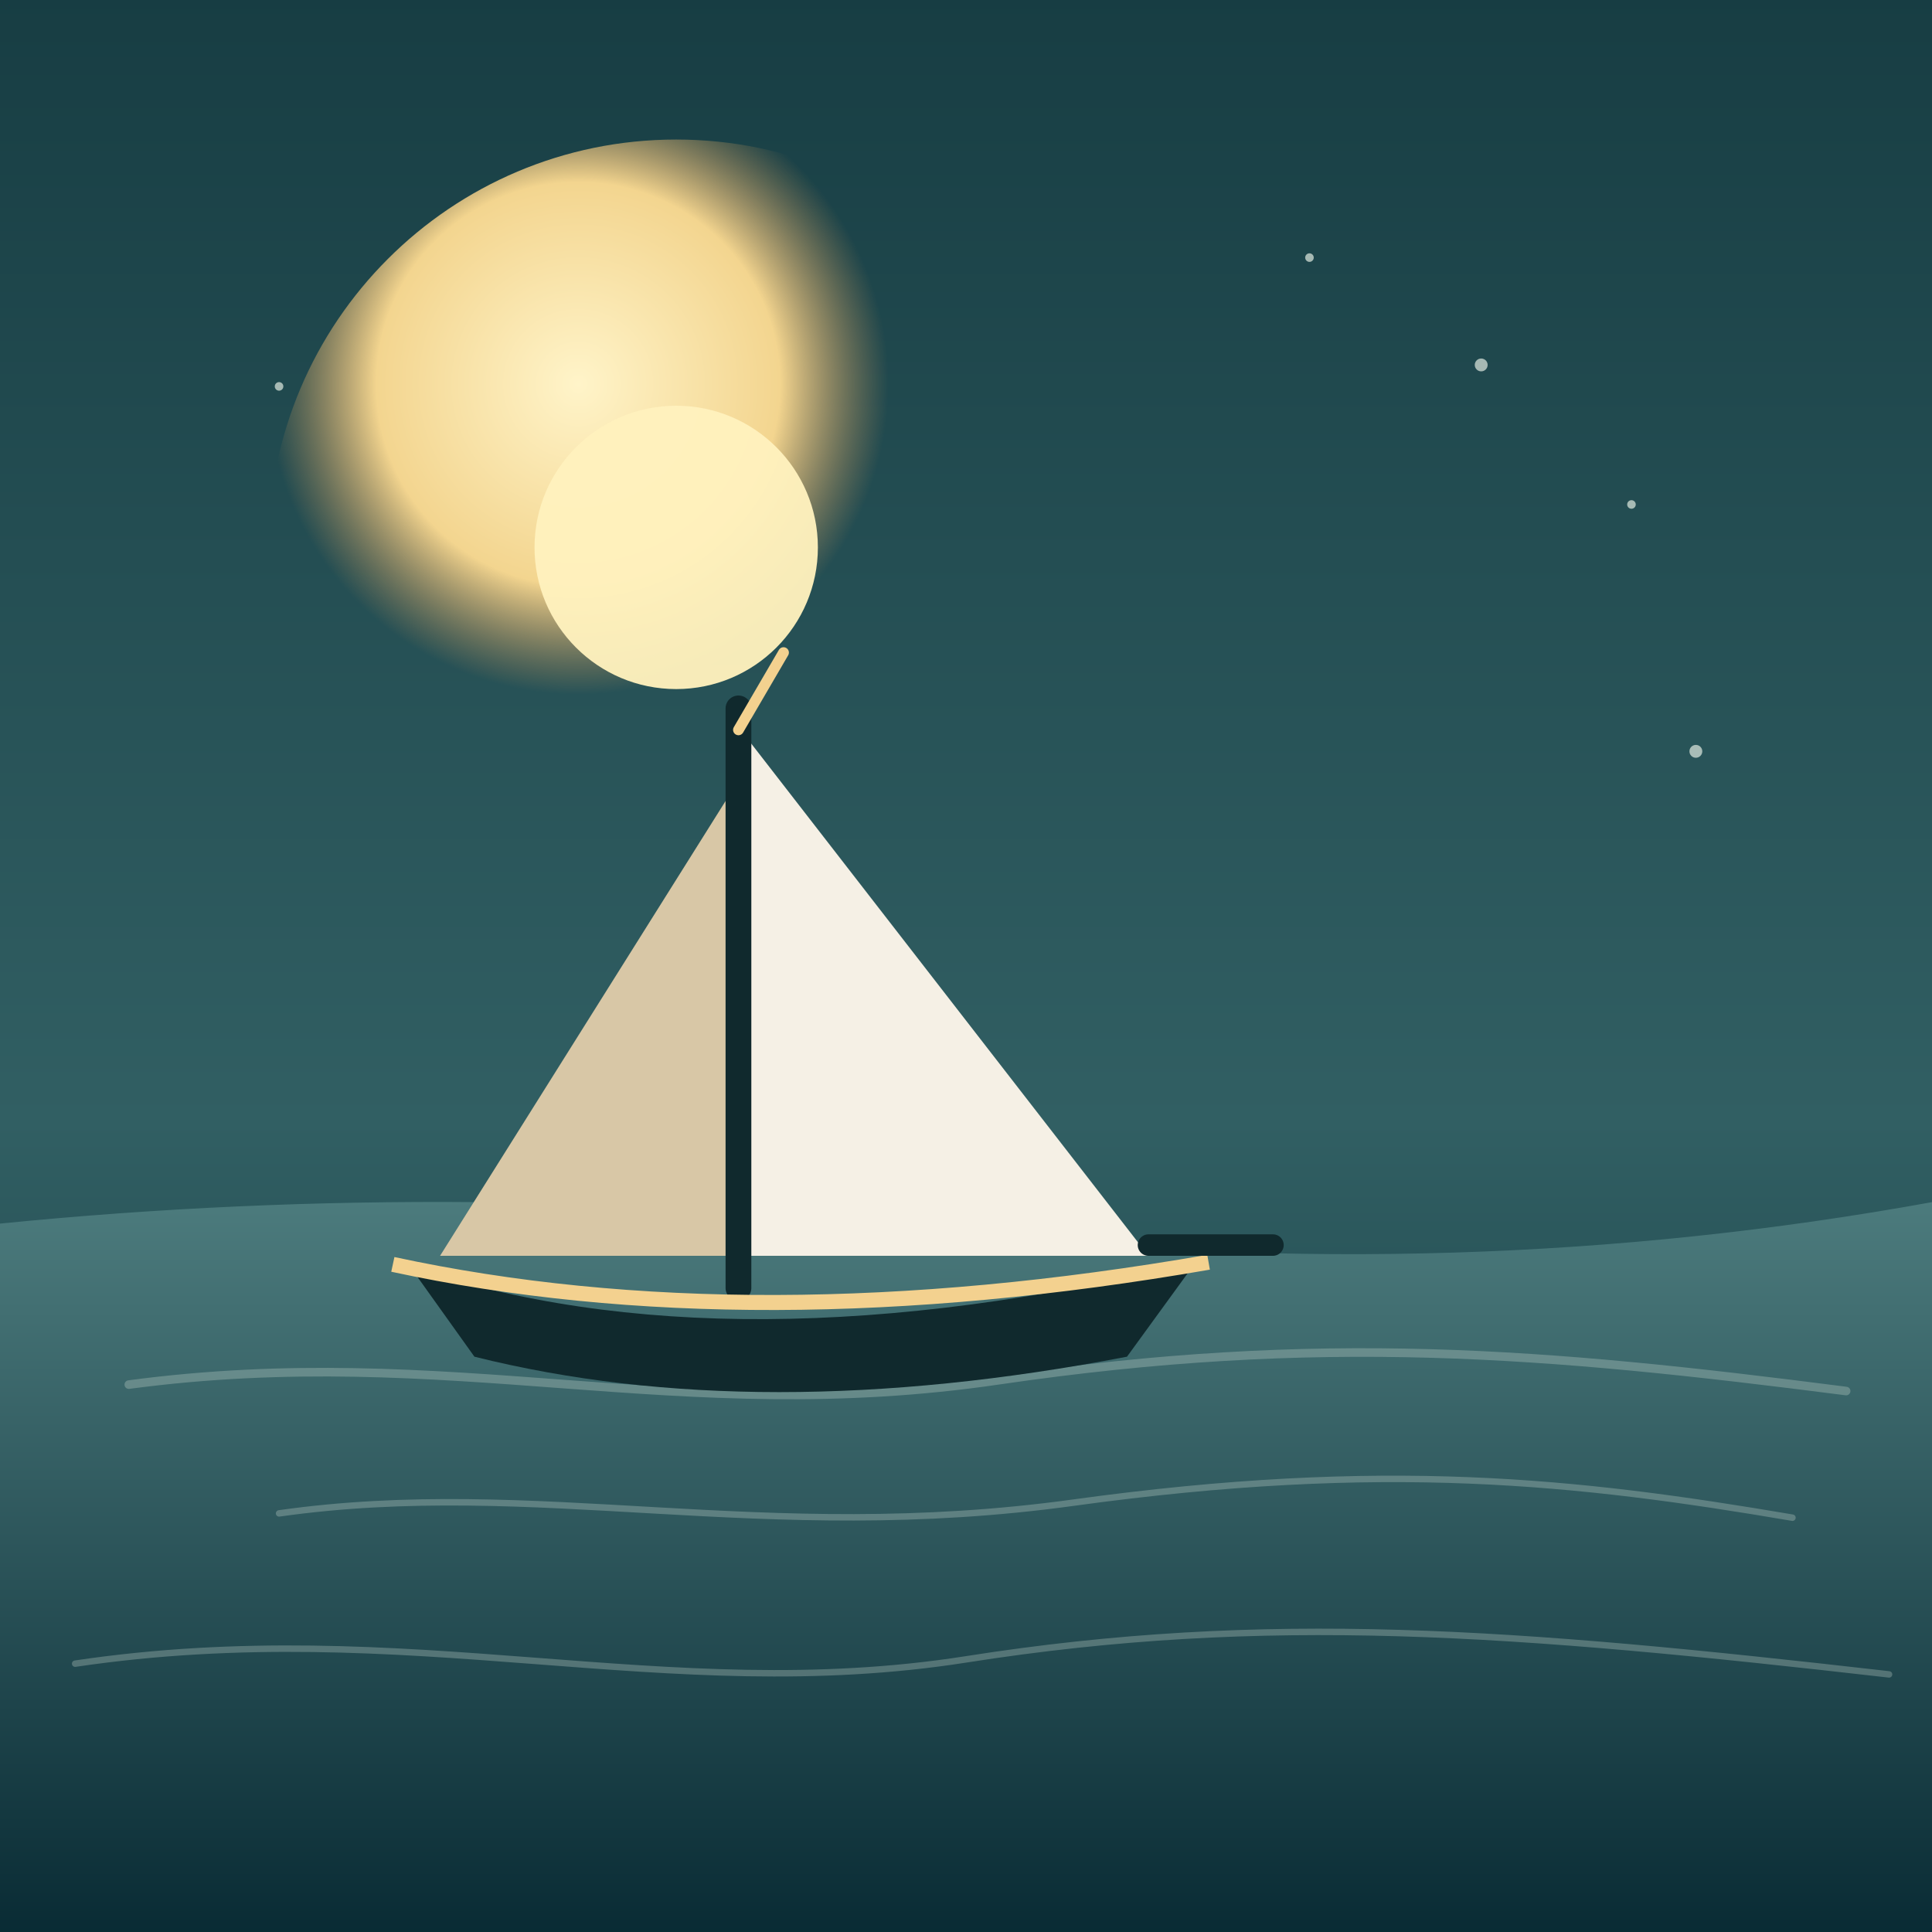
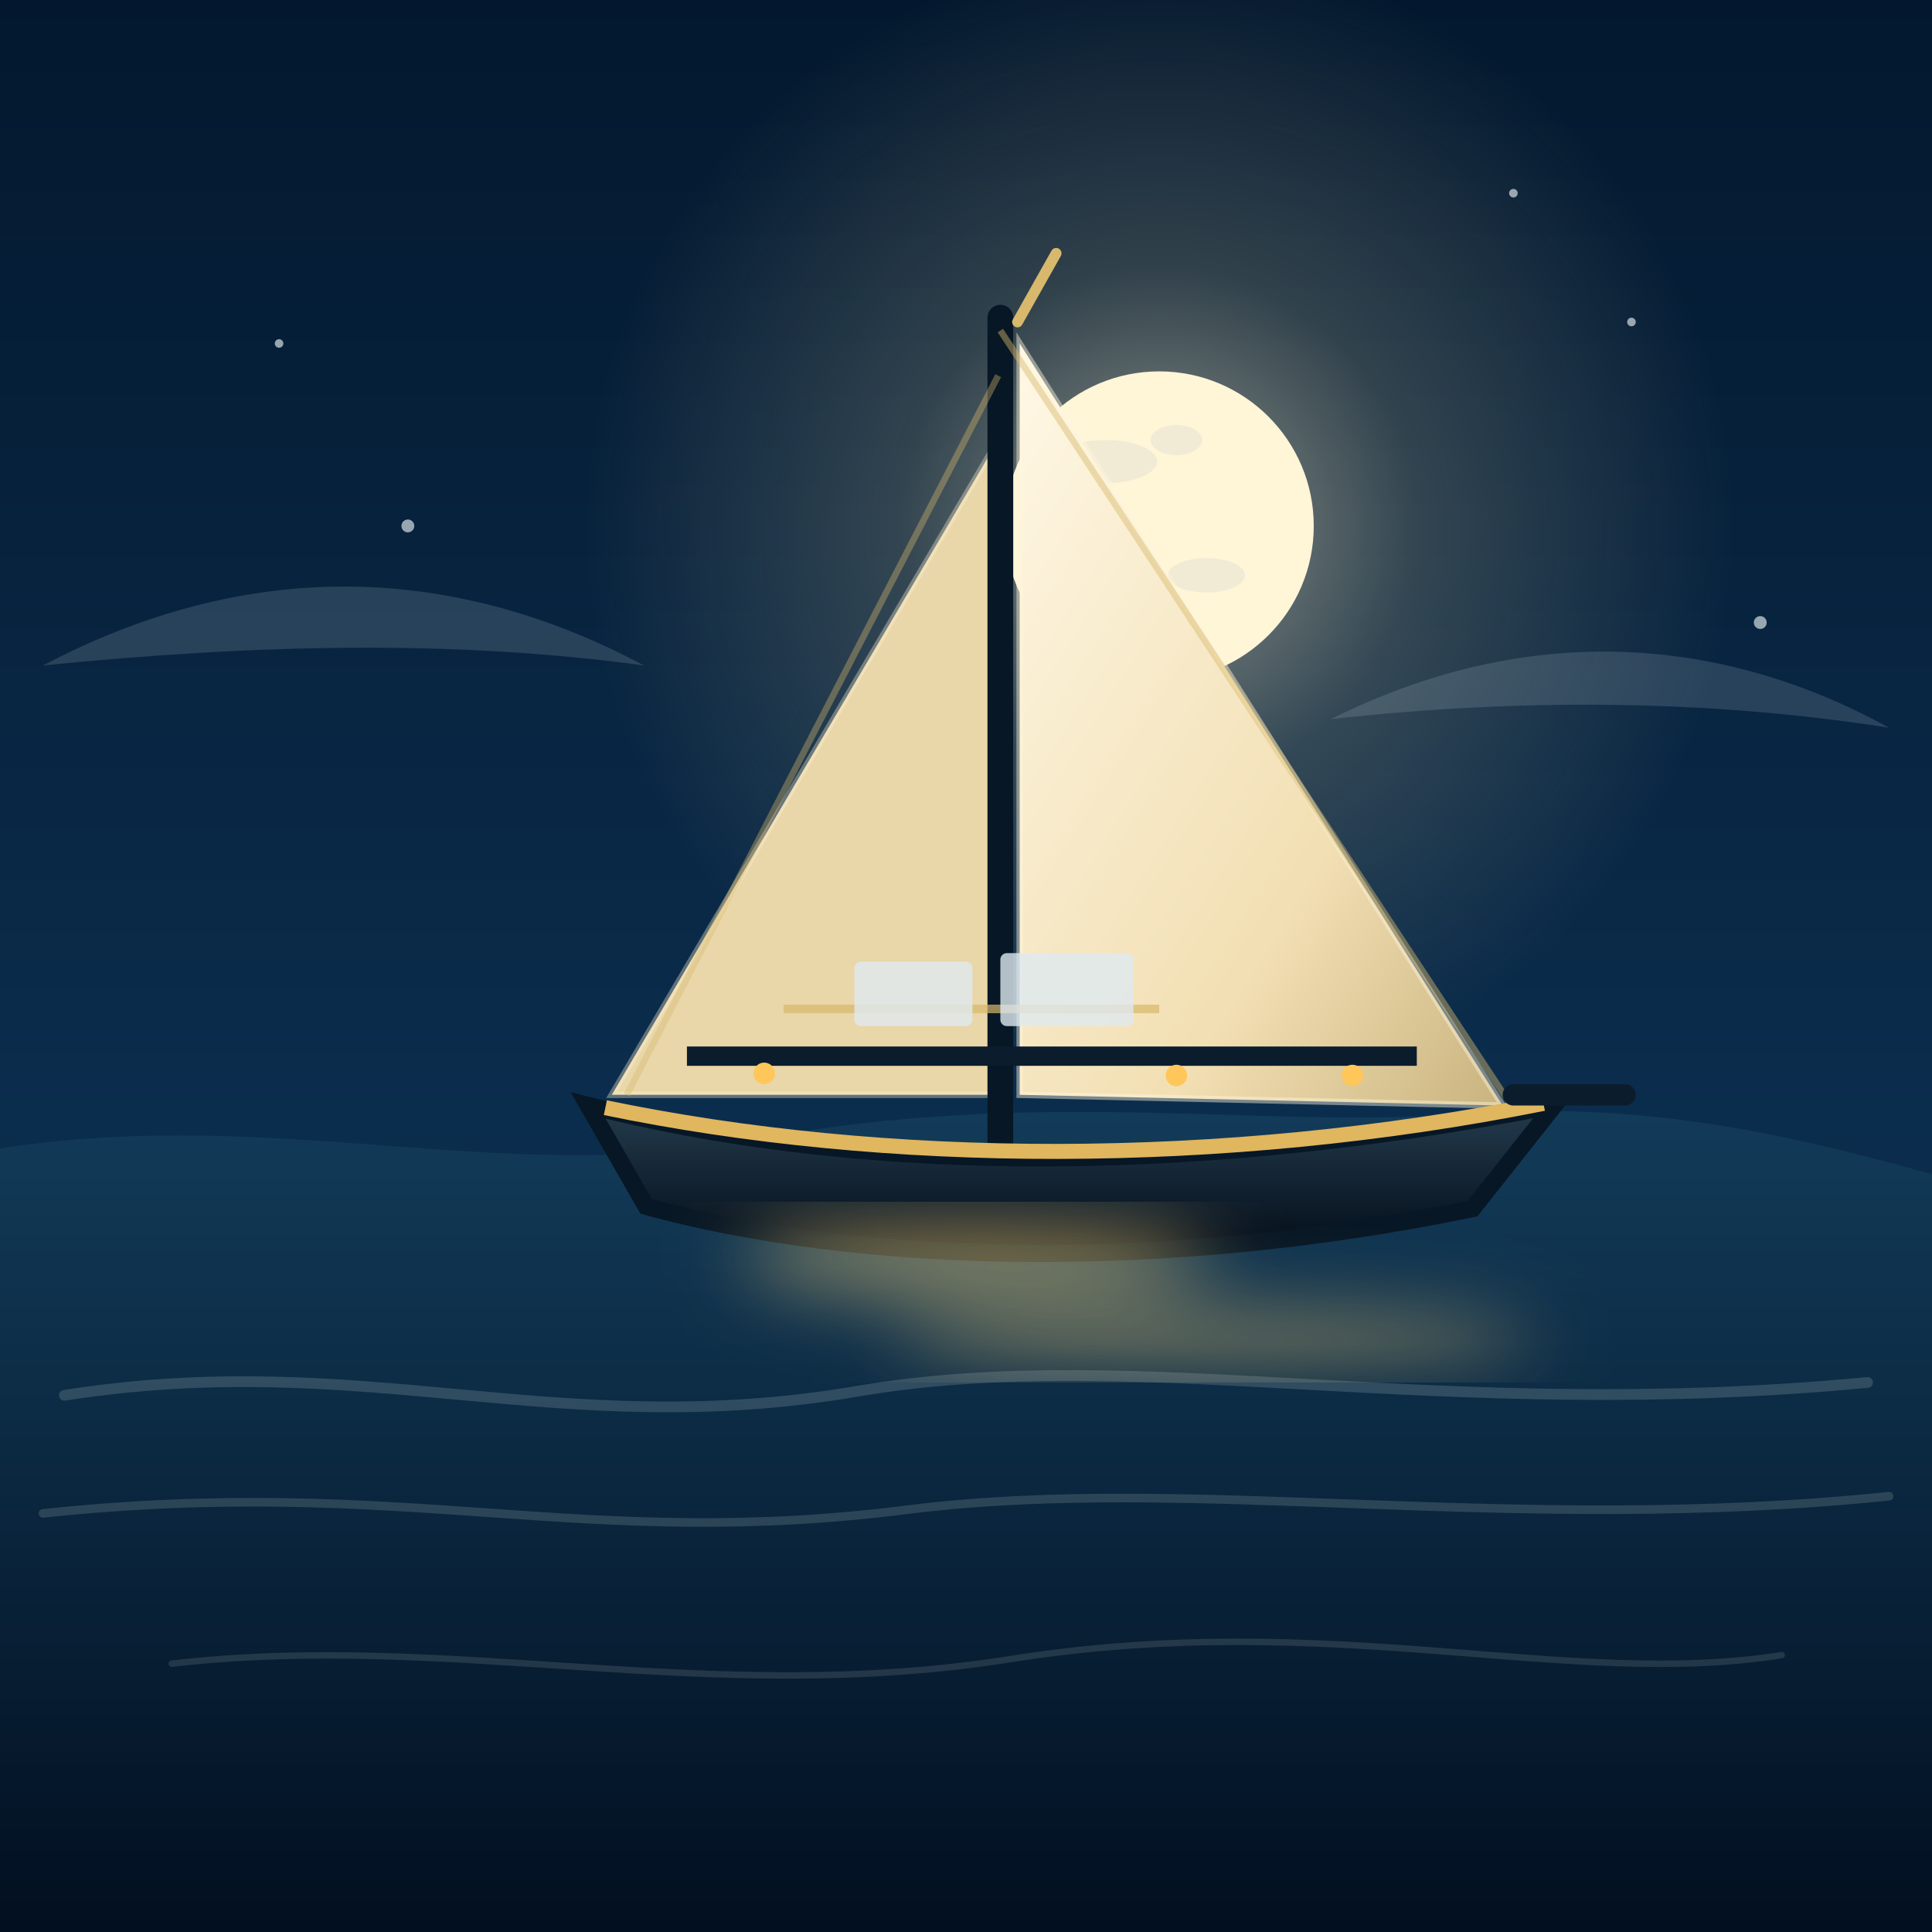
<svg xmlns="http://www.w3.org/2000/svg" viewBox="0 0 900 900" role="img" aria-labelledby="title desc">
  <defs>
    <linearGradient id="sky" x1="0" y1="0" x2="0" y2="1">
-       <stop offset="0" stop-color="#173d43" />
-       <stop offset="0.58" stop-color="#315f63" />
-       <stop offset="1" stop-color="#0c2e36" />
+       <stop offset="0" stop-color="#03182e" />
+       <stop offset=".58" stop-color="#0b2d4d" />
+       <stop offset="1" stop-color="#071d31" />
    </linearGradient>
-     <radialGradient id="moon" cx="38%" cy="30%" r="38%">
-       <stop offset="0" stop-color="#fff4c9" />
-       <stop offset="0.65" stop-color="#f3d58f" />
-       <stop offset="1" stop-color="#d99a55" stop-opacity="0" />
+     <linearGradient id="sea" x1="0" y1="0" x2="0" y2="1">
+       <stop stop-color="#123b59" />
+       <stop offset="1" stop-color="#020f20" />
+     </linearGradient>
+     <radialGradient id="moonGlow">
+       <stop stop-color="#fff8dc" stop-opacity=".55" />
+       <stop offset=".45" stop-color="#f7e4ad" stop-opacity=".18" />
+       <stop offset="1" stop-color="#f7e4ad" stop-opacity="0" />
    </radialGradient>
-     <linearGradient id="water" x1="0" y1="0" x2="0" y2="1">
-       <stop offset="0" stop-color="#4c7b7d" />
-       <stop offset="1" stop-color="#092b34" />
+     <linearGradient id="sail" x1="0" y1="0" x2="1" y2="1">
+       <stop stop-color="#fff8e6" />
+       <stop offset=".65" stop-color="#f2dfb3" />
+       <stop offset="1" stop-color="#c9b37f" />
    </linearGradient>
+     <linearGradient id="hull" x1="0" y1="0" x2="0" y2="1">
+       <stop stop-color="#243c4d" />
+       <stop offset="1" stop-color="#020c18" />
+     </linearGradient>
+     <filter id="glow">
+       <feGaussianBlur stdDeviation="18" />
+     </filter>
  </defs>
  <rect width="900" height="900" fill="url(#sky)" />
-   <circle cx="315" cy="255" r="190" fill="url(#moon)" />
-   <circle cx="315" cy="255" r="66" fill="#fff1bd" opacity=".96" />
-   <path d="M0 570 Q220 548 450 574 T900 560 V900 H0Z" fill="url(#water)" />
-   <g fill="none" stroke="#d9e5dc" stroke-linecap="round" opacity=".28">
-     <path d="M60 645 C210 625 315 665 465 643 S720 630 860 648" stroke-width="4" />
-     <path d="M130 705 C250 688 355 720 500 700 S735 690 835 707" stroke-width="3" />
-     <path d="M35 775 C190 752 310 795 450 773 S705 760 880 780" stroke-width="3" />
+   <ellipse cx="540" cy="245" rx="270" ry="270" fill="url(#moonGlow)" />
+   <circle cx="540" cy="245" r="72" fill="#fff5d7" />
+   <g fill="#d8d8cf" opacity=".35">
+     <ellipse cx="515" cy="215" rx="24" ry="10" />
+     <ellipse cx="562" cy="268" rx="18" ry="8" />
+     <ellipse cx="548" cy="205" rx="12" ry="7" />
+     <ellipse cx="522" cy="275" rx="14" ry="6" />
  </g>
-   <g transform="translate(105 250)">
-     <path d="M240 335 L240 90 L430 335 Z" fill="#f5f0e5" />
-     <path d="M240 112 L240 335 L100 335 Z" fill="#d8c7a6" />
-     <path d="M239 80 L239 350" stroke="#10292d" stroke-width="12" stroke-linecap="round" />
-     <path d="M86 340 Q235 390 452 338 L420 382 Q248 415 116 382Z" fill="#10292d" />
-     <path d="M78 339 Q245 375 458 338" fill="none" stroke="#f3d18f" stroke-width="7" />
-     <path d="M430 330 L488 330" stroke="#10292d" stroke-width="10" stroke-linecap="round" />
-     <path d="M239 90 L260 54" stroke="#f3d18f" stroke-width="5" stroke-linecap="round" />
+   <g fill="#b5c5d2" opacity=".18">
+     <path d="M20 310c95-50 190-48 280 0-88-12-180-10-280 0Z" />
+     <path d="M620 335c90-45 180-40 260 4-83-13-170-14-260-4Z" />
  </g>
-   <g fill="#dfe9df" opacity=".7">
-     <circle cx="690" cy="170" r="3" />
-     <circle cx="760" cy="235" r="2" />
-     <circle cx="610" cy="120" r="2" />
-     <circle cx="790" cy="350" r="3" />
-     <circle cx="130" cy="180" r="2" />
+   <path d="M0 535c130-20 235 18 350-4 135-25 235-5 330-12 80-6 145 7 220 28v353H0Z" fill="url(#sea)" />
+   <g fill="none" stroke-linecap="round">
+     <path d="M30 650c140-22 230 22 370-2 130-22 270 15 470-4" stroke="#cfe0df" stroke-opacity=".18" stroke-width="5" />
+     <path d="M20 705c170-18 250 18 405-2 130-16 280 12 455-6" stroke="#dfe8df" stroke-opacity=".16" stroke-width="4" />
+     <path d="M80 775c130-15 250 20 390-2 150-24 260 14 360-2" stroke="#dfe8df" stroke-opacity=".13" stroke-width="3" />
+   </g>
+   <path d="M475 510L475 160L700 515Z" fill="url(#sail)" stroke="#fff6dd" stroke-opacity=".45" stroke-width="3" />
+   <path d="M465 205L465 510L285 510Z" fill="#e9d6a9" stroke="#fff3d4" stroke-opacity=".35" stroke-width="3" />
+   <path d="M466 148V532" stroke="#071725" stroke-width="12" stroke-linecap="round" />
+   <path d="M466 154L704 515" stroke="#d7b86c" stroke-opacity=".45" stroke-width="3" />
+   <path d="M465 175L292 510" stroke="#d7b86c" stroke-opacity=".38" stroke-width="3" />
+   <path d="M274 515c118 30 270 35 450 0l-38 48c-145 30-286 26-385-1Z" fill="url(#hull)" stroke="#071725" stroke-width="8" />
+   <path d="M282 516c130 27 287 28 437-2" fill="none" stroke="#e0b65e" stroke-width="7" />
+   <path d="M320 492h340" stroke="#0b1d2d" stroke-width="9" />
+   <path d="M365 470h175" stroke="#d7b86c" stroke-opacity=".7" stroke-width="4" />
+   <rect x="398" y="448" width="55" height="30" rx="3" fill="#dfeaf0" opacity=".8" />
+   <rect x="466" y="444" width="62" height="34" rx="3" fill="#dfeaf0" opacity=".8" />
+   <g fill="#ffc65a">
+     <circle cx="356" cy="500" r="5" />
+     <circle cx="548" cy="501" r="5" />
+     <circle cx="630" cy="501" r="5" />
+   </g>
+   <path d="M705 510l52 0" stroke="#0b1d2d" stroke-width="10" stroke-linecap="round" />
+   <path d="M474 150l18-32" stroke="#d7b86c" stroke-width="5" stroke-linecap="round" />
+   <g opacity=".65" fill="#e5edf0">
+     <circle cx="130" cy="160" r="2" />
+     <circle cx="190" cy="245" r="3" />
+     <circle cx="760" cy="150" r="2" />
+     <circle cx="820" cy="290" r="3" />
+     <circle cx="705" cy="90" r="2" />
+   </g>
+   <g fill="#f8d37c" opacity=".55" filter="url(#glow)">
+     <ellipse cx="455" cy="585" rx="110" ry="18" />
+     <ellipse cx="565" cy="625" rx="150" ry="12" />
  </g>
</svg>
